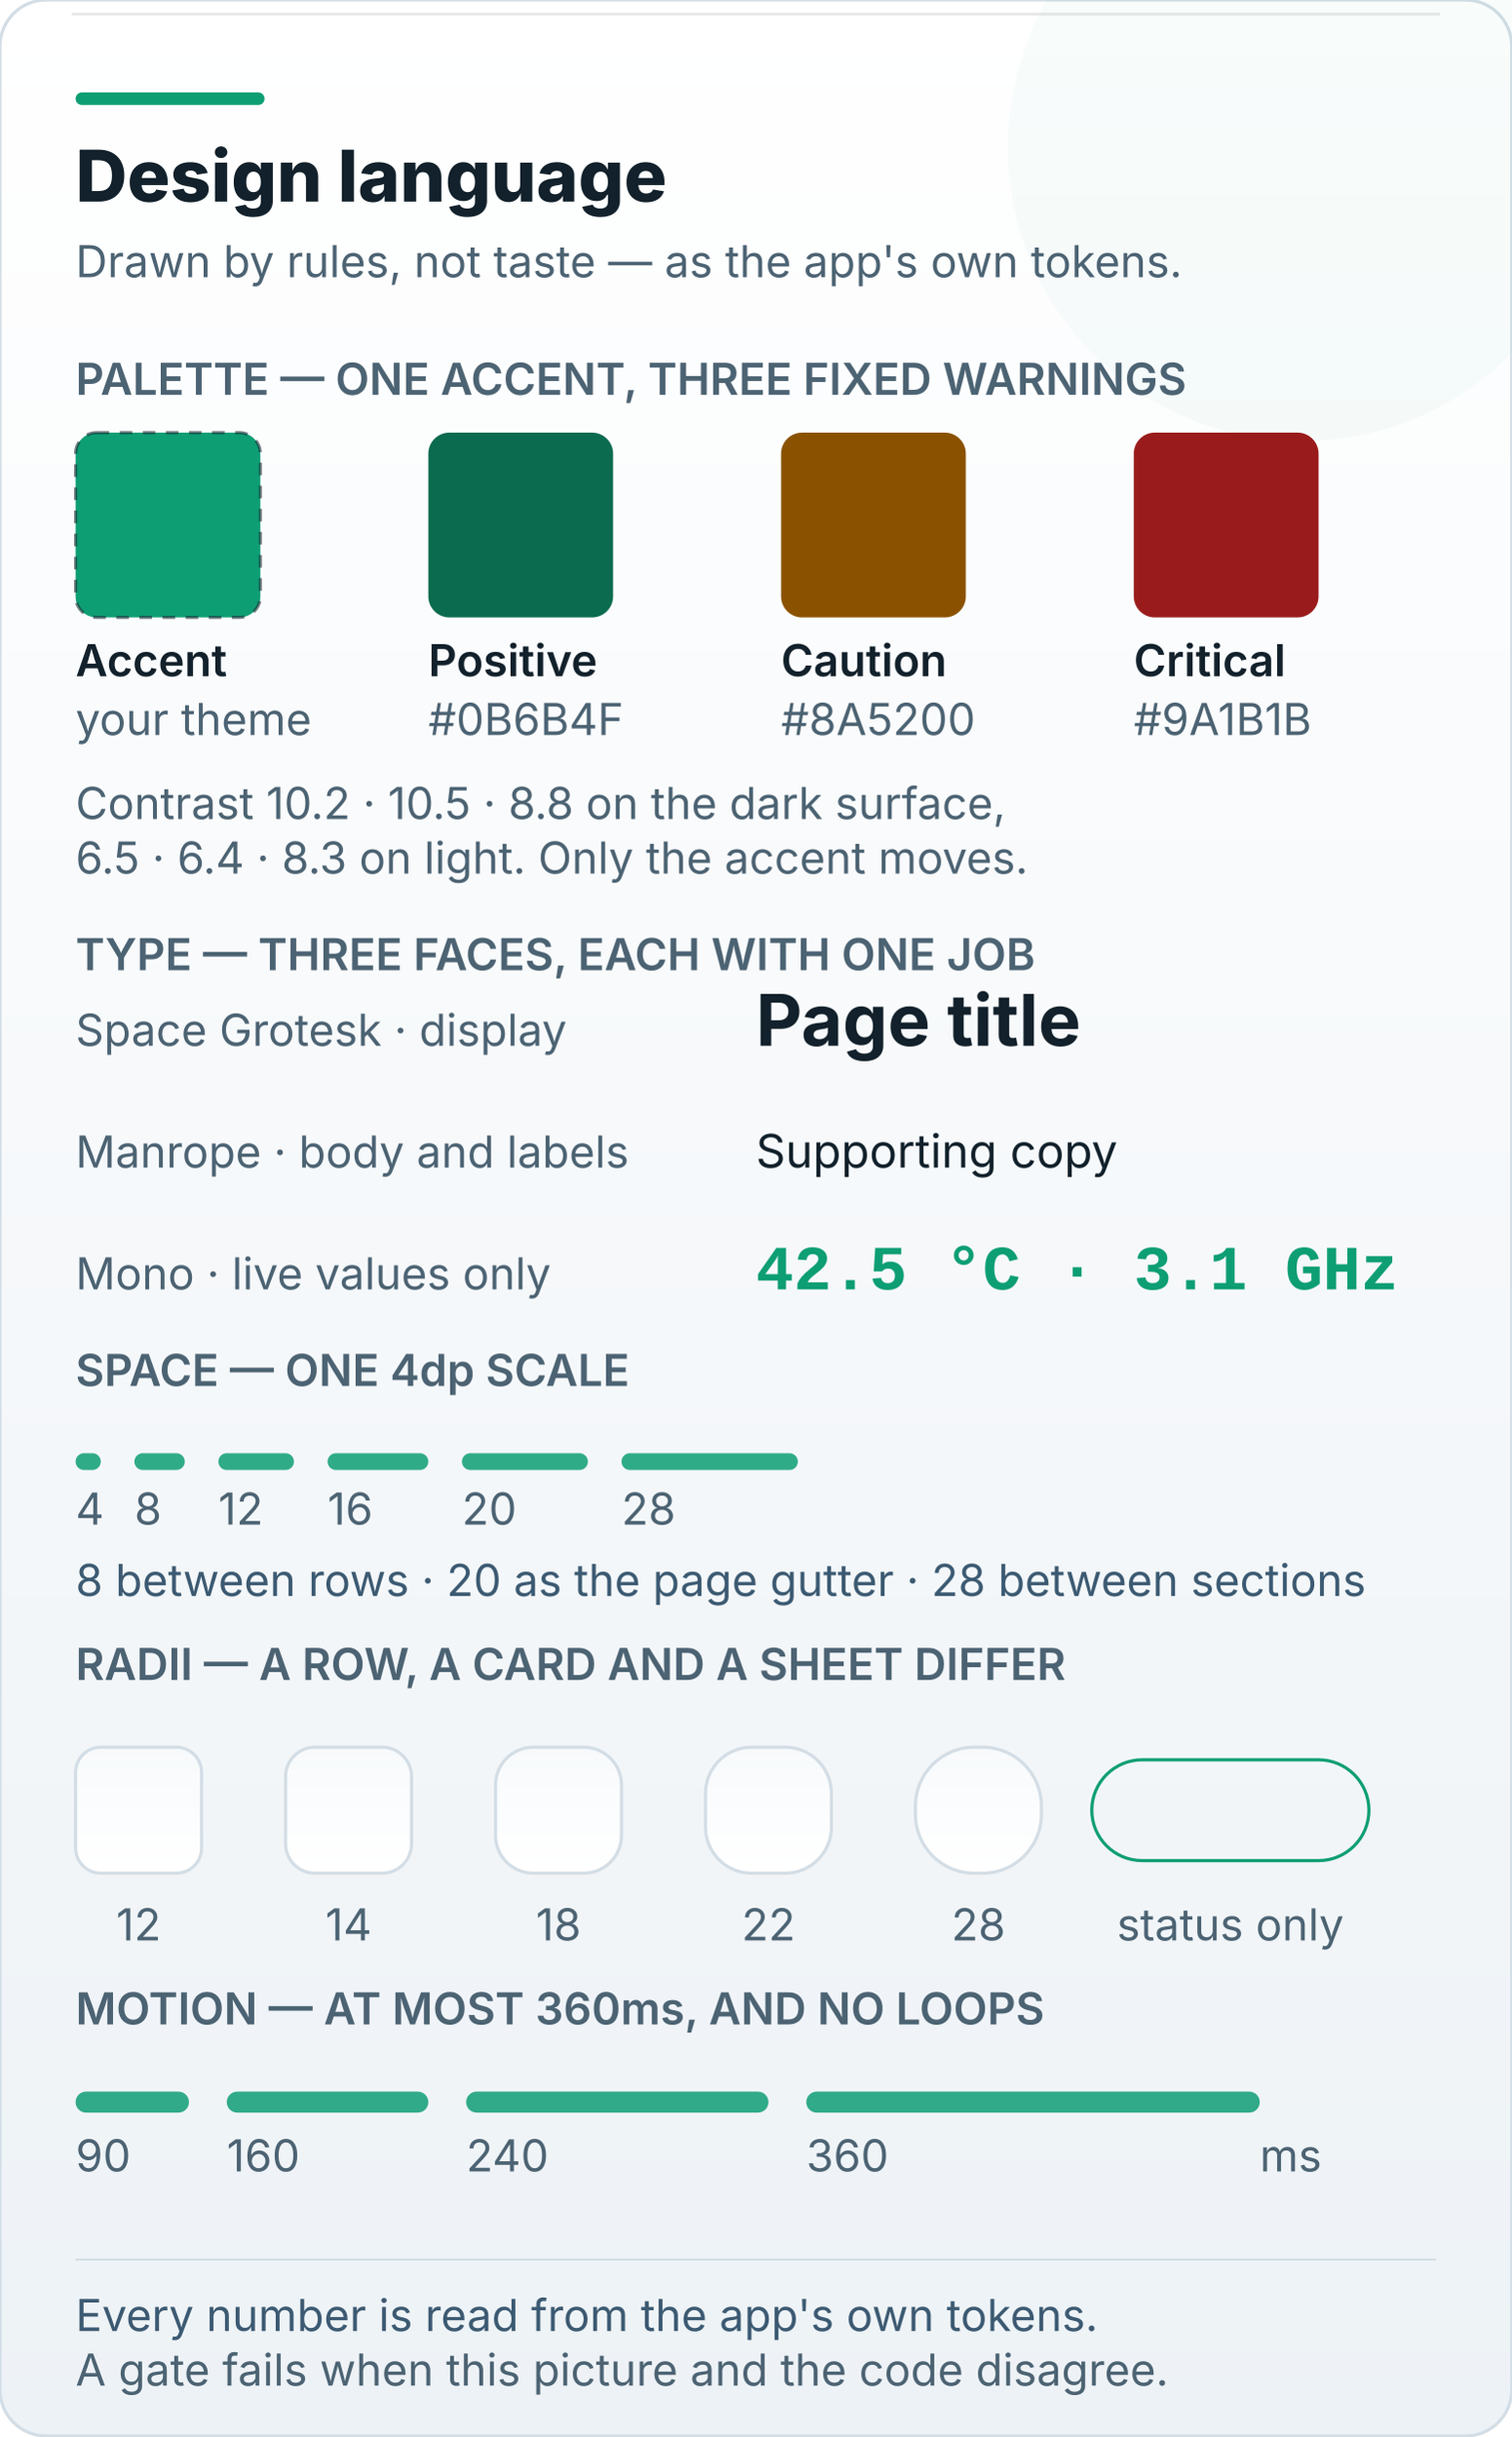
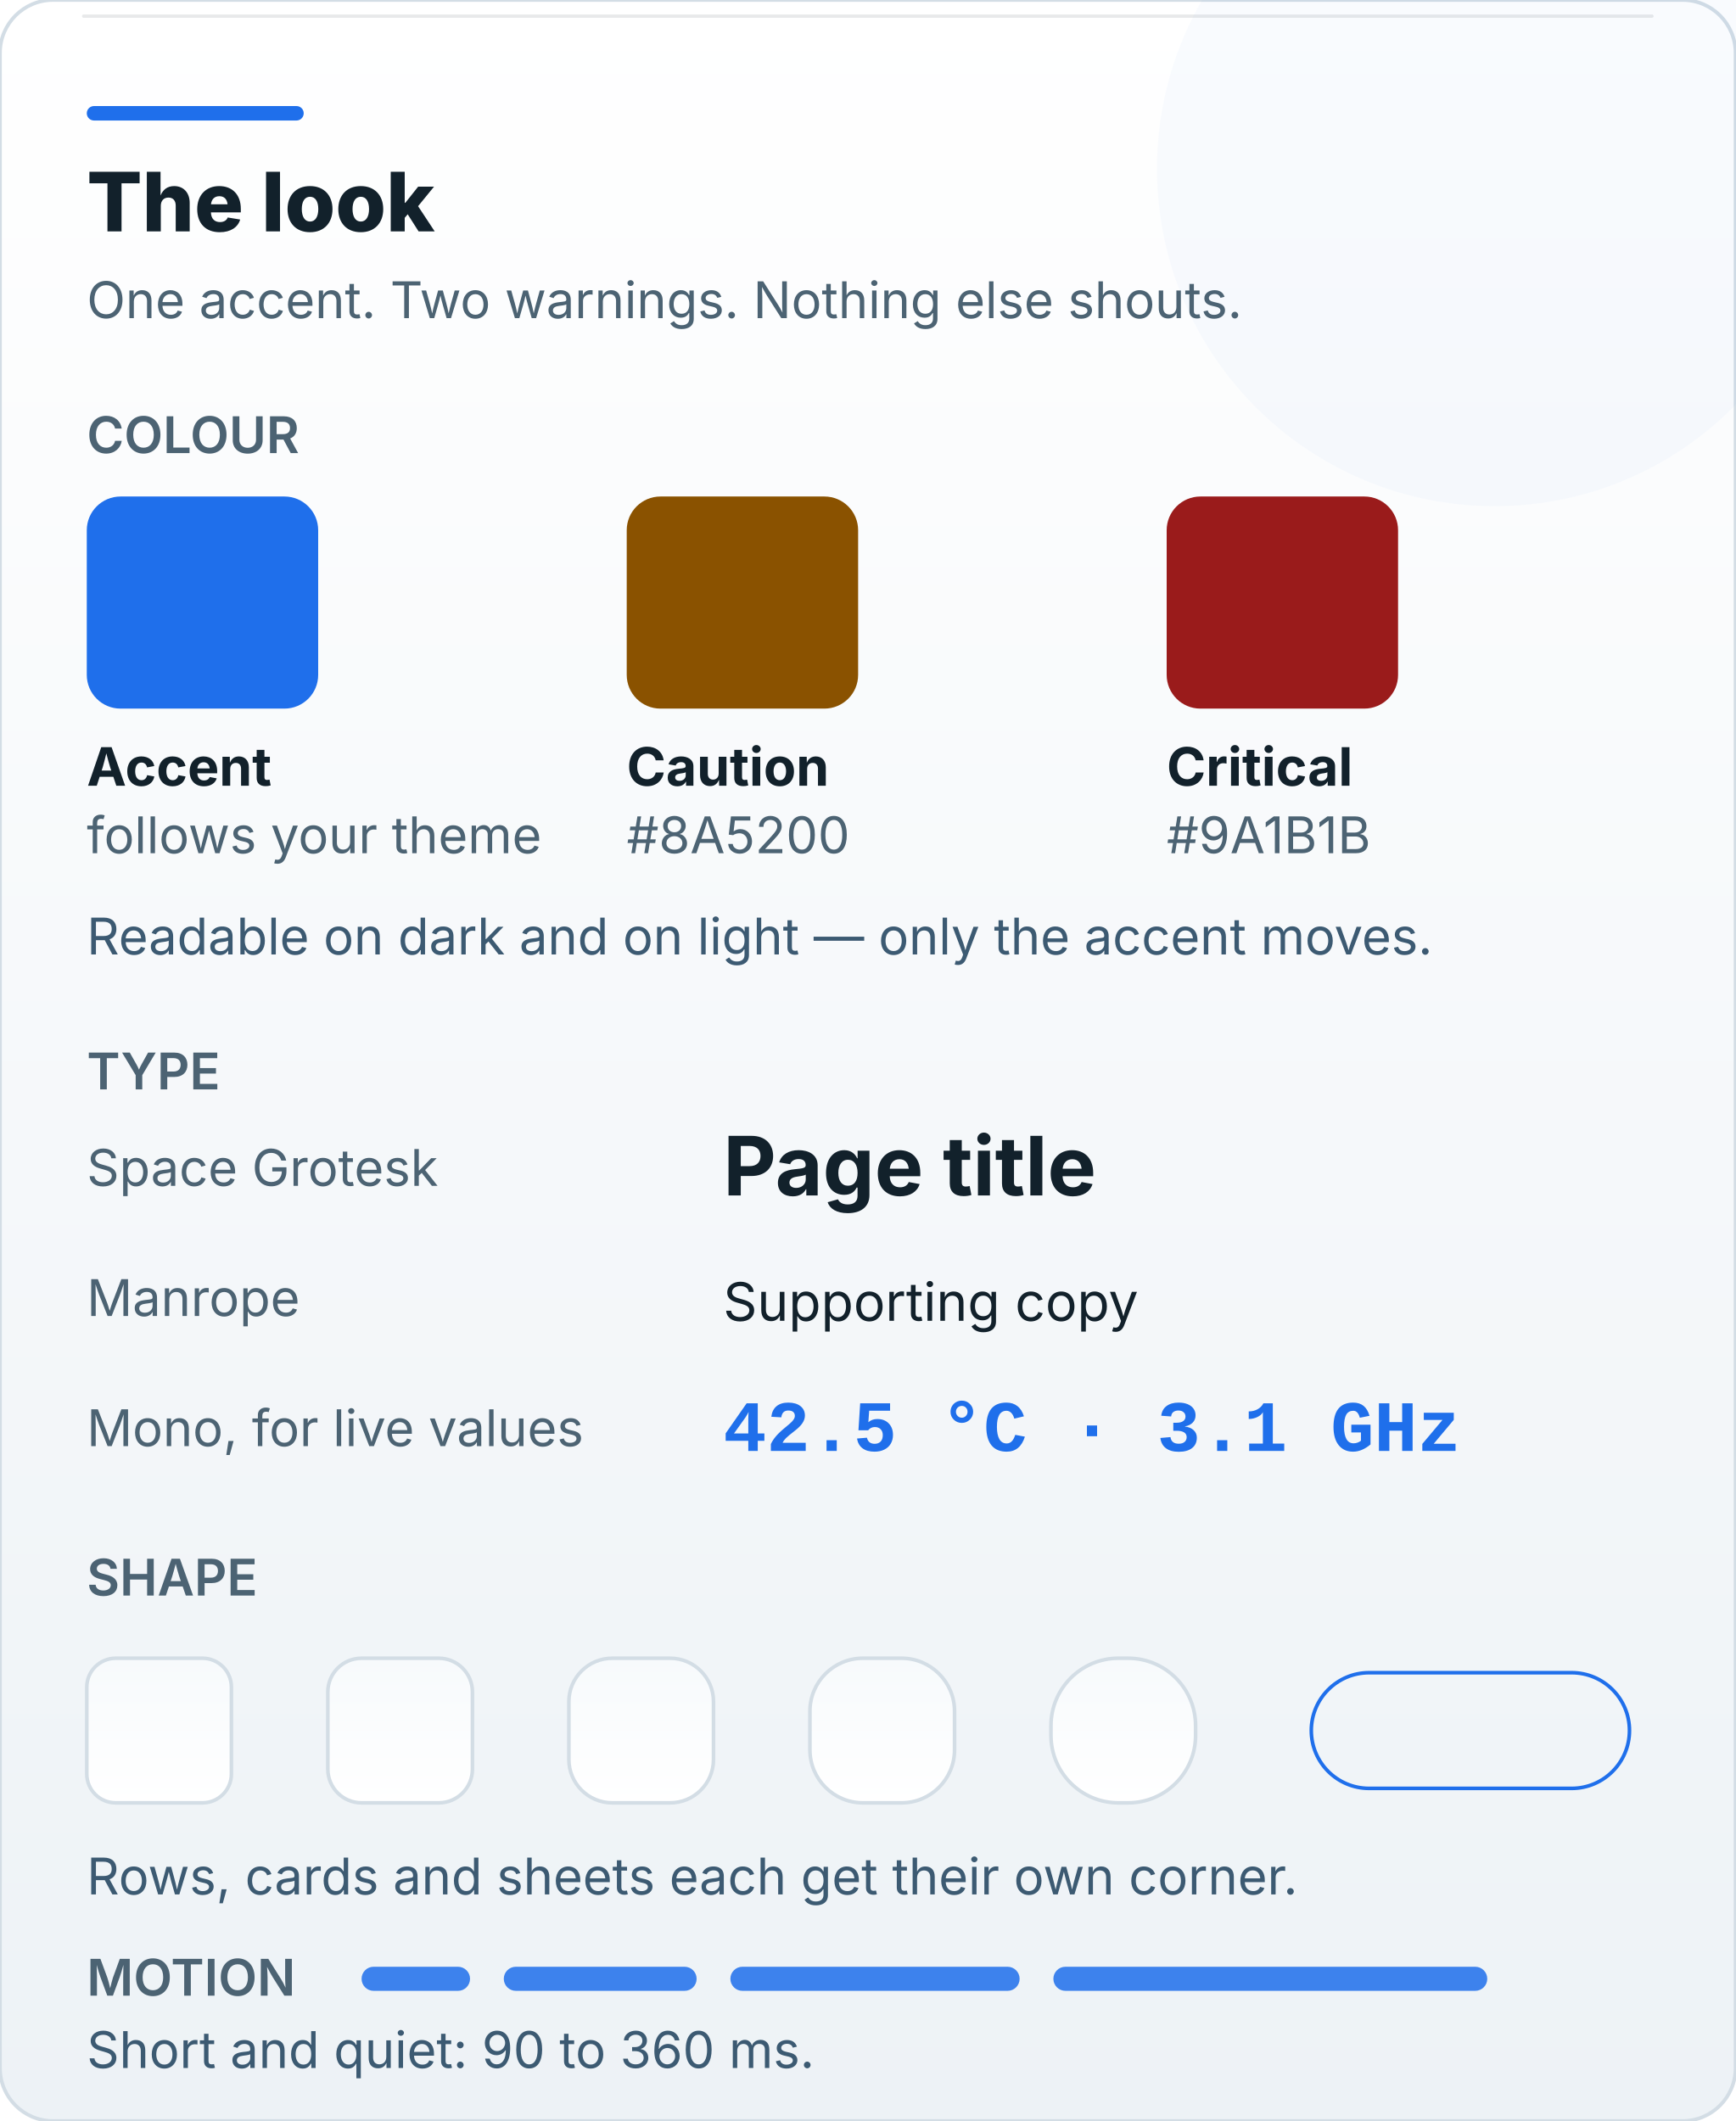
- <svg xmlns="http://www.w3.org/2000/svg" viewBox="0 0 720 1160" width="720" height="1160" role="img" aria-labelledby="dl-t dl-d">
+ <svg xmlns="http://www.w3.org/2000/svg" viewBox="0 0 720 880" width="720" height="880" role="img" aria-labelledby="dl-t dl-d">
  <defs>
    <linearGradient id="dl" x1="0" y1="0" x2="0" y2="1">
      <stop offset="0" stop-color="#FFFFFF" />
      <stop offset="1" stop-color="#EDF2F6" />
    </linearGradient>
    <linearGradient id="dl-card" x1="0" y1="0" x2="0" y2="1">
      <stop offset="0" stop-color="#F7FAFC" />
      <stop offset="1" stop-color="#FFFFFF" />
    </linearGradient>
  </defs>
-   <rect x="0.0" y="0.0" width="720.0" height="1160.0" rx="22" fill="url(#dl)" stroke="#D3DDE5" stroke-width="1.5" />
+   <rect x="0.0" y="0.0" width="720.0" height="880.0" rx="22" fill="url(#dl)" stroke="#D3DDE5" stroke-width="1.5" />
  <rect x="34.0" y="6.0" width="652.0" height="1.4" rx="0.7" fill="#12212B" opacity="0.10" />
-   <circle cx="620.0" cy="70.0" r="140.0" fill="#0E9E74" opacity="0.03">
-     <animate attributeName="opacity" values="0.03;0.07;0.03" keyTimes="0;0.5;1" dur="12.0s" repeatCount="indefinite" />
+   <circle cx="620.0" cy="70.0" r="140.0" fill="#1F6FEB" opacity="0.03">
+     <animate attributeName="opacity" values="0.03;0.08;0.03" keyTimes="0;0.5;1" dur="12.0s" repeatCount="indefinite" />
  </circle>
-   <rect x="36.0" y="44.0" width="90" height="6" rx="3.0" fill="#0E9E74">
+   <rect x="36.0" y="44.0" width="90" height="6" rx="3.0" fill="#1F6FEB">
    <animate attributeName="width" values="90;216;216;90" keyTimes="0;0.16;0.84;1" dur="8s" repeatCount="indefinite" />
-     <animate attributeName="fill" values="#0E9E74;#0B7A59;#0E9E74" keyTimes="0;0.5;1" dur="8s" repeatCount="indefinite" />
+     <animate attributeName="fill" values="#1F6FEB;#1558C0;#1F6FEB" keyTimes="0;0.5;1" dur="8s" repeatCount="indefinite" />
  </rect>
-   <text x="36.0" y="96.0" font-size="34" fill="#12212B" font-weight="800" font-family="-apple-system, 'Segoe UI', Inter, Roboto, Helvetica, Arial, sans-serif">Design language</text>
-   <text x="36.0" y="132.0" font-size="21" fill="#4C6373" font-family="-apple-system, 'Segoe UI', Inter, Roboto, Helvetica, Arial, sans-serif">Drawn by rules, not taste — as the app's own tokens.</text>
-   <text x="36.0" y="188.0" font-size="21" fill="#4C6373" font-weight="600" font-family="-apple-system, 'Segoe UI', Inter, Roboto, Helvetica, Arial, sans-serif">PALETTE — ONE ACCENT, THREE FIXED WARNINGS</text>
-   <rect x="36" y="206" width="88" height="88" rx="10" fill="#0E9E74" />
-   <rect x="36" y="206" width="88" height="88" rx="10" fill="none" stroke="#12212B" stroke-width="1.5" stroke-dasharray="6 5" opacity="0.55" />
-   <text x="36.0" y="322.0" font-size="21" fill="#12212B" font-weight="600" font-family="-apple-system, 'Segoe UI', Inter, Roboto, Helvetica, Arial, sans-serif">Accent</text>
-   <text x="36.0" y="350.0" font-size="21" fill="#4C6373" font-family="-apple-system, 'Segoe UI', Inter, Roboto, Helvetica, Arial, sans-serif">your theme</text>
-   <rect x="204" y="206" width="88" height="88" rx="10" fill="#0B6B4F" />
-   <text x="204.0" y="322.0" font-size="21" fill="#12212B" font-weight="600" font-family="-apple-system, 'Segoe UI', Inter, Roboto, Helvetica, Arial, sans-serif">Positive</text>
-   <text x="204.0" y="350.0" font-size="21" fill="#4C6373" font-family="-apple-system, 'Segoe UI', Inter, Roboto, Helvetica, Arial, sans-serif">#0B6B4F</text>
-   <rect x="372" y="206" width="88" height="88" rx="10" fill="#8A5200" />
-   <text x="372.0" y="322.0" font-size="21" fill="#12212B" font-weight="600" font-family="-apple-system, 'Segoe UI', Inter, Roboto, Helvetica, Arial, sans-serif">Caution</text>
-   <text x="372.0" y="350.0" font-size="21" fill="#4C6373" font-family="-apple-system, 'Segoe UI', Inter, Roboto, Helvetica, Arial, sans-serif">#8A5200</text>
-   <rect x="540" y="206" width="88" height="88" rx="10" fill="#9A1B1B" />
-   <text x="540.0" y="322.0" font-size="21" fill="#12212B" font-weight="600" font-family="-apple-system, 'Segoe UI', Inter, Roboto, Helvetica, Arial, sans-serif">Critical</text>
-   <text x="540.0" y="350.0" font-size="21" fill="#4C6373" font-family="-apple-system, 'Segoe UI', Inter, Roboto, Helvetica, Arial, sans-serif">#9A1B1B</text>
-   <text x="36.0" y="390.0" font-size="21" fill="#4C6373" font-family="-apple-system, 'Segoe UI', Inter, Roboto, Helvetica, Arial, sans-serif">Contrast 10.2 · 10.5 · 8.8 on the dark surface,</text>
-   <text x="36.0" y="416.0" font-size="21" fill="#4C6373" font-family="-apple-system, 'Segoe UI', Inter, Roboto, Helvetica, Arial, sans-serif">6.5 · 6.4 · 8.3 on light. Only the accent moves.</text>
-   <text x="36.0" y="462.0" font-size="21" fill="#4C6373" font-weight="600" font-family="-apple-system, 'Segoe UI', Inter, Roboto, Helvetica, Arial, sans-serif">TYPE — THREE FACES, EACH WITH ONE JOB</text>
-   <text x="36.0" y="498.0" font-size="21" fill="#4C6373" font-family="-apple-system, 'Segoe UI', Inter, Roboto, Helvetica, Arial, sans-serif">Space Grotesk · display</text>
-   <text x="360.0" y="498.0" font-size="34" fill="#12212B" font-weight="700" font-family="-apple-system, 'Segoe UI', Inter, Roboto, Helvetica, Arial, sans-serif">Page title</text>
-   <text x="36.0" y="556.0" font-size="21" fill="#4C6373" font-family="-apple-system, 'Segoe UI', Inter, Roboto, Helvetica, Arial, sans-serif">Manrope · body and labels</text>
-   <text x="360.0" y="556.0" font-size="22" fill="#12212B" font-family="-apple-system, 'Segoe UI', Inter, Roboto, Helvetica, Arial, sans-serif">Supporting copy</text>
-   <text x="36.0" y="614.0" font-size="21" fill="#4C6373" font-family="-apple-system, 'Segoe UI', Inter, Roboto, Helvetica, Arial, sans-serif">Mono · live values only</text>
-   <text x="360.0" y="614.0" font-size="30" fill="#0E9E74" font-weight="600" font-family="'SFMono-Regular', Consolas, 'Liberation Mono', Menlo, monospace">42.5 °C · 3.1 GHz</text>
-   <text x="36.0" y="660.0" font-size="21" fill="#4C6373" font-weight="600" font-family="-apple-system, 'Segoe UI', Inter, Roboto, Helvetica, Arial, sans-serif">SPACE — ONE 4dp SCALE</text>
-   <rect x="36" y="692" width="12" height="8" rx="4" fill="#0E9E74" opacity="0.85" />
-   <text x="36.0" y="726.0" font-size="21" fill="#4C6373" font-family="-apple-system, 'Segoe UI', Inter, Roboto, Helvetica, Arial, sans-serif">4</text>
-   <rect x="64" y="692" width="24" height="8" rx="4" fill="#0E9E74" opacity="0.85" />
-   <text x="64.0" y="726.0" font-size="21" fill="#4C6373" font-family="-apple-system, 'Segoe UI', Inter, Roboto, Helvetica, Arial, sans-serif">8</text>
-   <rect x="104" y="692" width="36" height="8" rx="4" fill="#0E9E74" opacity="0.85" />
-   <text x="104.0" y="726.0" font-size="21" fill="#4C6373" font-family="-apple-system, 'Segoe UI', Inter, Roboto, Helvetica, Arial, sans-serif">12</text>
-   <rect x="156" y="692" width="48" height="8" rx="4" fill="#0E9E74" opacity="0.85" />
-   <text x="156.0" y="726.0" font-size="21" fill="#4C6373" font-family="-apple-system, 'Segoe UI', Inter, Roboto, Helvetica, Arial, sans-serif">16</text>
-   <rect x="220" y="692" width="60" height="8" rx="4" fill="#0E9E74" opacity="0.85" />
-   <text x="220.0" y="726.0" font-size="21" fill="#4C6373" font-family="-apple-system, 'Segoe UI', Inter, Roboto, Helvetica, Arial, sans-serif">20</text>
-   <rect x="296" y="692" width="84" height="8" rx="4" fill="#0E9E74" opacity="0.85" />
-   <text x="296.0" y="726.0" font-size="21" fill="#4C6373" font-family="-apple-system, 'Segoe UI', Inter, Roboto, Helvetica, Arial, sans-serif">28</text>
-   <text x="36.0" y="760.0" font-size="21" fill="#3C5A72" font-family="-apple-system, 'Segoe UI', Inter, Roboto, Helvetica, Arial, sans-serif">8 between rows · 20 as the page gutter · 28 between sections</text>
-   <text x="36.0" y="800.0" font-size="21" fill="#4C6373" font-weight="600" font-family="-apple-system, 'Segoe UI', Inter, Roboto, Helvetica, Arial, sans-serif">RADII — A ROW, A CARD AND A SHEET DIFFER</text>
-   <rect x="36" y="832" width="60" height="60" rx="12" fill="url(#dl-card)" stroke="#D3DDE5" stroke-width="1.5" />
-   <text x="66.0" y="924.0" font-size="21" fill="#4C6373" text-anchor="middle" font-family="-apple-system, 'Segoe UI', Inter, Roboto, Helvetica, Arial, sans-serif">12</text>
-   <rect x="136" y="832" width="60" height="60" rx="14" fill="url(#dl-card)" stroke="#D3DDE5" stroke-width="1.5" />
-   <text x="166.0" y="924.0" font-size="21" fill="#4C6373" text-anchor="middle" font-family="-apple-system, 'Segoe UI', Inter, Roboto, Helvetica, Arial, sans-serif">14</text>
-   <rect x="236" y="832" width="60" height="60" rx="18" fill="url(#dl-card)" stroke="#D3DDE5" stroke-width="1.5" />
-   <text x="266.0" y="924.0" font-size="21" fill="#4C6373" text-anchor="middle" font-family="-apple-system, 'Segoe UI', Inter, Roboto, Helvetica, Arial, sans-serif">18</text>
-   <rect x="336" y="832" width="60" height="60" rx="22" fill="url(#dl-card)" stroke="#D3DDE5" stroke-width="1.5" />
-   <text x="366.0" y="924.0" font-size="21" fill="#4C6373" text-anchor="middle" font-family="-apple-system, 'Segoe UI', Inter, Roboto, Helvetica, Arial, sans-serif">22</text>
-   <rect x="436" y="832" width="60" height="60" rx="28" fill="url(#dl-card)" stroke="#D3DDE5" stroke-width="1.5" />
-   <text x="466.0" y="924.0" font-size="21" fill="#4C6373" text-anchor="middle" font-family="-apple-system, 'Segoe UI', Inter, Roboto, Helvetica, Arial, sans-serif">28</text>
-   <rect x="520" y="838" width="132" height="48" rx="24" fill="none" stroke="#0E9E74" stroke-width="1.5" />
-   <text x="586.0" y="924.0" font-size="21" fill="#4C6373" text-anchor="middle" font-family="-apple-system, 'Segoe UI', Inter, Roboto, Helvetica, Arial, sans-serif">status only</text>
-   <text x="36.0" y="964.0" font-size="21" fill="#4C6373" font-weight="600" font-family="-apple-system, 'Segoe UI', Inter, Roboto, Helvetica, Arial, sans-serif">MOTION — AT MOST 360ms, AND NO LOOPS</text>
-   <rect x="36" y="996" width="54" height="10" rx="5" fill="#0E9E74" opacity="0.85">
+   <text x="36.0" y="96.0" font-size="34" fill="#12212B" font-weight="800" font-family="-apple-system, 'Segoe UI', Inter, Roboto, Helvetica, Arial, sans-serif">The look</text>
+   <text x="36.0" y="132.0" font-size="21" fill="#4C6373" font-family="-apple-system, 'Segoe UI', Inter, Roboto, Helvetica, Arial, sans-serif">One accent. Two warnings. Nothing else shouts.</text>
+   <text x="36.0" y="188.0" font-size="21" fill="#4C6373" font-weight="600" font-family="-apple-system, 'Segoe UI', Inter, Roboto, Helvetica, Arial, sans-serif">COLOUR</text>
+   <rect x="36" y="206" width="96" height="88" rx="14" fill="#1F6FEB" />
+   <text x="36.0" y="326.0" font-size="22" fill="#12212B" font-weight="700" font-family="-apple-system, 'Segoe UI', Inter, Roboto, Helvetica, Arial, sans-serif">Accent</text>
+   <text x="36.0" y="354.0" font-size="21" fill="#4C6373" font-family="-apple-system, 'Segoe UI', Inter, Roboto, Helvetica, Arial, sans-serif">follows your theme</text>
+   <rect x="260" y="206" width="96" height="88" rx="14" fill="#8A5200" />
+   <text x="260.0" y="326.0" font-size="22" fill="#12212B" font-weight="700" font-family="-apple-system, 'Segoe UI', Inter, Roboto, Helvetica, Arial, sans-serif">Caution</text>
+   <text x="260.0" y="354.0" font-size="21" fill="#4C6373" font-family="-apple-system, 'Segoe UI', Inter, Roboto, Helvetica, Arial, sans-serif">#8A5200</text>
+   <rect x="484" y="206" width="96" height="88" rx="14" fill="#9A1B1B" />
+   <text x="484.0" y="326.0" font-size="22" fill="#12212B" font-weight="700" font-family="-apple-system, 'Segoe UI', Inter, Roboto, Helvetica, Arial, sans-serif">Critical</text>
+   <text x="484.0" y="354.0" font-size="21" fill="#4C6373" font-family="-apple-system, 'Segoe UI', Inter, Roboto, Helvetica, Arial, sans-serif">#9A1B1B</text>
+   <text x="36.0" y="396.0" font-size="21" fill="#3C5A72" font-family="-apple-system, 'Segoe UI', Inter, Roboto, Helvetica, Arial, sans-serif">Readable on dark and on light — only the accent moves.</text>
+   <text x="36.0" y="452.0" font-size="21" fill="#4C6373" font-weight="600" font-family="-apple-system, 'Segoe UI', Inter, Roboto, Helvetica, Arial, sans-serif">TYPE</text>
+   <text x="36.0" y="492.0" font-size="21" fill="#4C6373" font-family="-apple-system, 'Segoe UI', Inter, Roboto, Helvetica, Arial, sans-serif">Space Grotesk</text>
+   <text x="300.0" y="496.0" font-size="34" fill="#12212B" font-weight="700" font-family="-apple-system, 'Segoe UI', Inter, Roboto, Helvetica, Arial, sans-serif">Page title</text>
+   <text x="36.0" y="546.0" font-size="21" fill="#4C6373" font-family="-apple-system, 'Segoe UI', Inter, Roboto, Helvetica, Arial, sans-serif">Manrope</text>
+   <text x="300.0" y="548.0" font-size="22" fill="#12212B" font-family="-apple-system, 'Segoe UI', Inter, Roboto, Helvetica, Arial, sans-serif">Supporting copy</text>
+   <text x="36.0" y="600.0" font-size="21" fill="#4C6373" font-family="-apple-system, 'Segoe UI', Inter, Roboto, Helvetica, Arial, sans-serif">Mono, for live values</text>
+   <text x="300.0" y="602.0" font-size="30" fill="#1F6FEB" font-weight="600" font-family="'SFMono-Regular', Consolas, 'Liberation Mono', Menlo, monospace">42.5 °C · 3.1 GHz</text>
+   <text x="36.0" y="662.0" font-size="21" fill="#4C6373" font-weight="600" font-family="-apple-system, 'Segoe UI', Inter, Roboto, Helvetica, Arial, sans-serif">SHAPE</text>
+   <rect x="36" y="688" width="60" height="60" rx="12" fill="url(#dl-card)" stroke="#D3DDE5" stroke-width="1.5" />
+   <rect x="136" y="688" width="60" height="60" rx="14" fill="url(#dl-card)" stroke="#D3DDE5" stroke-width="1.5" />
+   <rect x="236" y="688" width="60" height="60" rx="18" fill="url(#dl-card)" stroke="#D3DDE5" stroke-width="1.5" />
+   <rect x="336" y="688" width="60" height="60" rx="22" fill="url(#dl-card)" stroke="#D3DDE5" stroke-width="1.5" />
+   <rect x="436" y="688" width="60" height="60" rx="28" fill="url(#dl-card)" stroke="#D3DDE5" stroke-width="1.5" />
+   <rect x="544" y="694" width="132" height="48" rx="24" fill="none" stroke="#1F6FEB" stroke-width="1.5" />
+   <text x="36.0" y="786.0" font-size="21" fill="#3C5A72" font-family="-apple-system, 'Segoe UI', Inter, Roboto, Helvetica, Arial, sans-serif">Rows, cards and sheets each get their own corner.</text>
+   <text x="36.0" y="828.0" font-size="21" fill="#4C6373" font-weight="600" font-family="-apple-system, 'Segoe UI', Inter, Roboto, Helvetica, Arial, sans-serif">MOTION</text>
+   <rect x="150" y="816" width="45" height="10" rx="5" fill="#1F6FEB" opacity="0.85">
    <animate attributeName="opacity" values="0.85;0.45;0.85" keyTimes="0;0.5;1" dur="4.5s" begin="0.00s" repeatCount="indefinite" />
  </rect>
-   <text x="36.0" y="1034.0" font-size="21" fill="#4C6373" font-family="-apple-system, 'Segoe UI', Inter, Roboto, Helvetica, Arial, sans-serif">90</text>
-   <rect x="108" y="996" width="96" height="10" rx="5" fill="#0E9E74" opacity="0.85">
+   <rect x="209" y="816" width="80" height="10" rx="5" fill="#1F6FEB" opacity="0.85">
    <animate attributeName="opacity" values="0.85;0.45;0.85" keyTimes="0;0.5;1" dur="4.5s" begin="0.25s" repeatCount="indefinite" />
  </rect>
-   <text x="108.0" y="1034.0" font-size="21" fill="#4C6373" font-family="-apple-system, 'Segoe UI', Inter, Roboto, Helvetica, Arial, sans-serif">160</text>
-   <rect x="222" y="996" width="144" height="10" rx="5" fill="#0E9E74" opacity="0.85">
+   <rect x="303" y="816" width="120" height="10" rx="5" fill="#1F6FEB" opacity="0.85">
    <animate attributeName="opacity" values="0.85;0.45;0.85" keyTimes="0;0.5;1" dur="4.5s" begin="0.50s" repeatCount="indefinite" />
  </rect>
-   <text x="222.0" y="1034.0" font-size="21" fill="#4C6373" font-family="-apple-system, 'Segoe UI', Inter, Roboto, Helvetica, Arial, sans-serif">240</text>
-   <rect x="384" y="996" width="216" height="10" rx="5" fill="#0E9E74" opacity="0.85">
+   <rect x="437" y="816" width="180" height="10" rx="5" fill="#1F6FEB" opacity="0.85">
    <animate attributeName="opacity" values="0.85;0.45;0.85" keyTimes="0;0.5;1" dur="4.5s" begin="0.75s" repeatCount="indefinite" />
  </rect>
-   <text x="384.0" y="1034.0" font-size="21" fill="#4C6373" font-family="-apple-system, 'Segoe UI', Inter, Roboto, Helvetica, Arial, sans-serif">360</text>
-   <text x="600.0" y="1034.0" font-size="21" fill="#4C6373" font-family="-apple-system, 'Segoe UI', Inter, Roboto, Helvetica, Arial, sans-serif">ms</text>
-   <line x1="36" y1="1076" x2="684" y2="1076" stroke="#D3DDE5" />
-   <text x="36.0" y="1110.0" font-size="21" fill="#3C5A72" font-family="-apple-system, 'Segoe UI', Inter, Roboto, Helvetica, Arial, sans-serif">Every number is read from the app's own tokens.</text>
-   <text x="36.0" y="1136.0" font-size="21" fill="#4C6373" font-family="-apple-system, 'Segoe UI', Inter, Roboto, Helvetica, Arial, sans-serif">A gate fails when this picture and the code disagree.</text>
+   <text x="36.0" y="858.0" font-size="21" fill="#3C5A72" font-family="-apple-system, 'Segoe UI', Inter, Roboto, Helvetica, Arial, sans-serif">Short and quiet: 90 to 360 ms.</text>
</svg>
